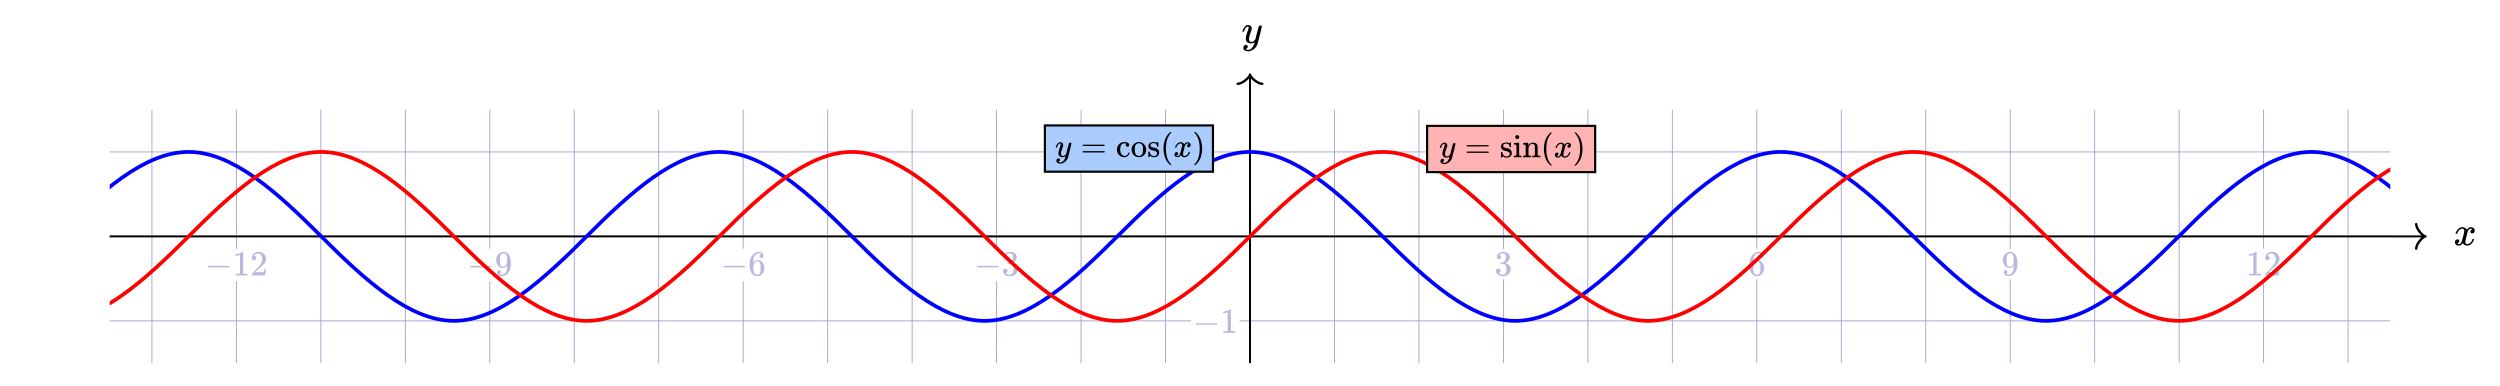
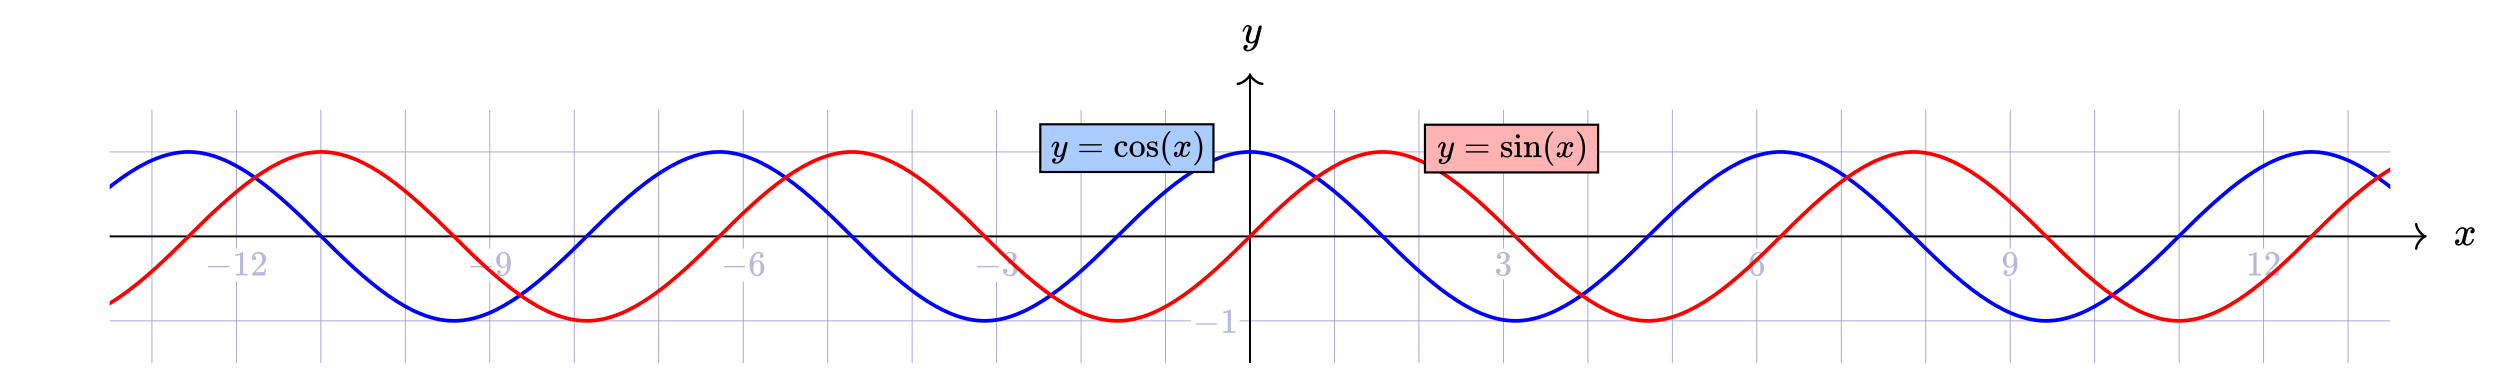
<svg xmlns="http://www.w3.org/2000/svg" xmlns:xlink="http://www.w3.org/1999/xlink" id="svg54" width="1139.5" height="175.5" preserveAspectRatio="none" version="1.1" viewBox="-50 -50 1139.5 175.5">
  <style id="style1" type="text/css">.grid{stroke:#9e9ed1;stroke-width:.4}.axes{stroke:#000;stroke-width:.9}.axes-arrows{stroke-width:1.1;stroke:#000;fill:none;stroke-linecap:round;stroke-linejoin:round}.axes-labels{stroke:none;fill:#000}</style>
  <defs id="defs1">
    <path id="MJMATHI-78" stroke-width="1" d="M52 289q7 42 54 97t116 56q35 0 64-18t43-45q42 63 101 63 37 0 64-22t28-59q0-29-14-47t-27-22-23-4q-19 0-31 11t-12 29q0 46 50 63-11 13-40 13-13 0-19-2-38-16-56-66-60-221-60-258 0-28 16-40t35-12q37 0 73 33t49 81q3 10 6 11t16 2h4q15 0 15-8 0-1-2-11-16-57-62-101T333-11q-70 0-106 63-41-62-94-62h-6q-49 0-70 26T35 71q0 32 19 52t45 20q43 0 43-42 0-20-12-35t-23-20-13-5l-3-1q0-1 6-4t16-7 19-3q36 0 62 45 9 16 23 68t28 108 16 66q5 27 5 39 0 28-15 40t-34 12q-40 0-75-32t-49-82q-2-9-5-10t-16-2H58q-6 6-6 11Z" />
    <path id="MJMATHI-79" stroke-width="1" d="M21 287q0 14 15 48t48 71 74 36q41 0 66-23t26-64q-2-19-3-21 0-3-16-46t-33-97-16-86q0-43 14-60t42-18q23 0 43 11t31 23 27 33q0 1 5 20t14 59 19 74q38 150 42 157 13 27 43 27 13 0 21-7t11-12 2-9q0-13-49-210T391-23q-28-83-97-132t-138-50q-45 0-79 22t-34 66q0 22 7 37t19 22 20 10 17 3q44 0 44-42 0-20-12-35t-23-20-13-5l-3-1q2-5 19-12t34-7h8q17 0 26 2 33 9 61 38t43 62 23 56 8 30l-6-4q-6-4-19-11T270-6q-20-5-39-5-46 0-81 22t-46 71q-1 7-1 31 0 57 35 149t35 117v14q0 3-4 7t-11 4h-4q-23 0-42-19t-30-41-17-42-8-22q-2-2-16-2H27q-6 6-6 9Z" />
    <path id="MJMAIN-2212" stroke-width="1" d="M84 237v13l14 20h581q15-8 15-20t-15-20H98q-14 7-14 20Z" />
    <path id="MJMAIN-31" stroke-width="1" d="m213 578-13-5q-14-5-40-10t-58-7H83v46h19q47 2 87 15t56 24 28 22q2 3 12 3 9 0 17-6V361l1-300q7-7 12-9t24-4 62-2h26V0h-11q-21 3-159 3-136 0-157-3H88v46h64q16 0 25 1t16 3 8 2 6 5 6 4v517Z" />
    <path id="MJMAIN-32" stroke-width="1" d="M109 429q-27 0-43 18t-16 44q0 71 53 123t132 52q91 0 152-56t62-145q0-43-20-82t-48-68-80-74q-36-31-100-92l-59-56 76-1q157 0 167 5 7 2 24 89v3h40v-3q-1-3-13-91T421 3V0H50v31q0 7 6 15t30 35q29 32 50 56 9 10 34 37t34 37 29 33 28 34 23 30 21 32 15 29 13 32 7 30 3 33q0 63-34 109t-97 46q-33 0-58-17t-35-33-10-19q0-1 5-1 18 0 37-14t19-46q0-25-16-42t-45-18Z" />
    <path id="MJMAIN-39" stroke-width="1" d="M352 287q-48-76-120-76-78 0-128 59T44 396q-2 16-2 40v8q0 93 69 162 60 60 132 60h6q4 0 8-1h4q12 0 25-2t37-12 47-32 43-59q43-88 43-226 0-140-60-237-35-56-84-87T208-22q-61 0-100 29T68 93t53 56q22 0 37-14t15-39q0-18-9-31t-16-16-13-5l-4-1q0-2 7-6t26-10 42-5h6q60 0 101 64 39 56 39 194v7Zm-108-39q48 0 77 49t30 133q0 78-8 112-2 10-6 20t-14 26-30 27-47 10q-38 0-65-27-21-22-27-52t-7-105q0-83 5-112t20-47q25-34 72-34Z" />
    <path id="MJMAIN-36" stroke-width="1" d="M42 313q0 163 81 258t180 95q69 0 99-36t30-80q0-25-14-40t-39-15q-23 0-38 14t-15 39q0 44 47 53-22 22-62 25-71 0-117-60-47-66-47-202l1-4q5 6 8 13 41 60 107 60h4q46 0 81-19 24-14 48-40t39-57q21-49 21-107v-18q0-23-5-43-11-59-64-115T253-22q-28 0-54 8t-56 30-51 59-36 97-14 141Zm215 84q-30 0-52-17t-34-45-17-57-6-62q0-83 12-119t38-58q24-18 53-18 51 0 78 38 13 18 18 45t5 105q0 80-5 107t-18 45q-27 36-72 36Z" />
    <path id="MJMAIN-33" stroke-width="1" d="M127 463q-27 0-42 17t-16 44q0 55 48 98t116 43q35 0 44-1 74-12 113-53t40-89q0-52-34-101t-94-71l-3-2q0-1 9-3t29-9 38-21q82-53 82-140 0-79-62-138T238-22q-80 0-138 43T42 130q0 28 18 45t45 18q28 0 46-18t18-45q0-11-3-20t-7-16-11-12-12-8-10-4-8-3l-4-1q51-45 124-45 55 0 83 53 17 33 17 101v20q0 95-64 127-15 6-61 7l-42 1-3 2q-2 3-2 16 0 18 8 18 28 0 58 5 34 5 62 42t28 112v8q0 57-35 79-22 14-47 14-32 0-59-11t-38-23-11-12h3q3-1 8-2t10-5 12-7 10-11 8-15 3-20q0-22-14-39t-45-18Z" />
    <clipPath id="trbl_clip_0_1039.5_115.5_0">
      <path id="path1" d="M0 0h1039.5v115.5H0Z" />
    </clipPath>
  </defs>
  <g id="layer130">
    <g id="grid">
      <path id="path2" d="M19.25 115.5V0" class="grid" />
      <path id="path3" d="M57.75 115.5V78.198m0-14.85V0" class="grid" />
      <path id="path4" d="M96.25 115.5V0" class="grid" />
      <path id="path5" d="M134.75 115.5V0" class="grid" />
      <path id="path6" d="M173.25 115.5V78.2m0-14.852V0" class="grid" />
      <path id="path7" d="M211.75 115.5V0" class="grid" />
      <path id="path8" d="M250.25 115.5V0" class="grid" />
      <path id="path9" d="M288.75 115.5V78.2m0-14.852V0" class="grid" />
      <path id="path10" d="M327.25 115.5V0" class="grid" />
      <path id="path11" d="M365.75 115.5V0" class="grid" />
      <path id="path12" d="M404.25 115.5V78.2m0-14.852V0" class="grid" />
      <path id="path13" d="M442.75 115.5V0" class="grid" />
      <path id="path14" d="M481.25 115.5V0" class="grid" />
      <path id="path15" d="M519.75 115.5V0" class="grid" />
      <path id="path16" d="M558.25 115.5V0" class="grid" />
      <path id="path17" d="M596.75 115.5V0" class="grid" />
      <path id="path18" d="M635.25 115.5V77.324m0-13.976V0" class="grid" />
      <path id="path19" d="M673.75 115.5V0" class="grid" />
      <path id="path20" d="M712.25 115.5V0" class="grid" />
      <path id="path21" d="M750.75 115.5V77.324m0-13.976V0" class="grid" />
      <path id="path22" d="M789.25 115.5V0" class="grid" />
      <path id="path23" d="M827.75 115.5V0" class="grid" />
      <path id="path24" d="M866.25 115.5V77.324m0-13.976V0" class="grid" />
      <path id="path25" d="M904.75 115.5V0" class="grid" />
      <path id="path26" d="M943.25 115.5V0" class="grid" />
      <path id="path27" d="M981.75 115.5V77.33m0-13.982V0" class="grid" />
      <path id="path28" d="M1020.25 115.5V0" class="grid" />
      <path id="path29" d="M0 96.25h492.887m22.064 0H1039.5" class="grid" />
      <path id="path30" d="M0 57.75h1039.5" class="grid" />
      <path id="path31" d="M0 19.25h1039.5" class="grid" />
    </g>
    <g id="axes">
      <path id="path32" d="M0 57.75h1055.496" class="axes" />
      <path id="path33" d="M519.75 115.5V-15.996" class="axes" />
    </g>
    <g id="axes arrows">
      <path id="path34" d="M1051.297 52.152c0 2.239 3.149 5.598 4.199 5.598-1.05 0-4.2 3.36-4.2 5.598" class="axes-arrows" />
      <path id="path35" d="M514.152-11.797c2.239 0 5.598-3.149 5.598-4.199 0 1.05 3.36 4.2 5.598 4.2" class="axes-arrows" />
    </g>
    <g id="axes labels">
      <g id="g35" class="axes-labels" transform="matrix(.01858 0 0 -.01858 1068.292 61.75)">
        <use xlink:href="#MJMATHI-78" id="use35" x="0" y="0" />
      </g>
      <g id="g36" class="axes-labels" transform="matrix(.01857 0 0 -.01857 515.931 -30.392)">
        <use xlink:href="#MJMATHI-79" id="use36" x="0" y="0" />
      </g>
    </g>
    <g id="notch labels" style="stroke:none;fill:#b8b8de">
      <g id="g40" transform="matrix(.01616 0 0 -.01616 43.371 75.554)">
        <use xlink:href="#MJMAIN-2212" id="use37" x="0" y="0" />
        <g id="g39" transform="translate(778)">
          <use xlink:href="#MJMAIN-31" id="use38" />
          <use xlink:href="#MJMAIN-32" id="use39" x="500" y="0" />
        </g>
      </g>
      <g id="g41" transform="matrix(.01616 0 0 -.01616 162.914 75.556)">
        <use xlink:href="#MJMAIN-2212" id="use40" x="0" y="0" />
        <use xlink:href="#MJMAIN-39" id="use41" x="778" y="0" />
      </g>
      <g id="g43" transform="matrix(.01616 0 0 -.01616 278.414 75.556)">
        <use xlink:href="#MJMAIN-2212" id="use42" x="0" y="0" />
        <use xlink:href="#MJMAIN-36" id="use43" x="778" y="0" />
      </g>
      <g id="g45" transform="matrix(.01616 0 0 -.01616 393.914 75.556)">
        <use xlink:href="#MJMAIN-2212" id="use44" x="0" y="0" />
        <use xlink:href="#MJMAIN-33" id="use45" x="778" y="0" />
      </g>
      <g id="g46" transform="matrix(.01615 0 0 -.01615 631.207 75.55)">
        <use xlink:href="#MJMAIN-33" id="use46" x="0" y="0" />
      </g>
      <g id="g47" transform="matrix(.01615 0 0 -.01615 746.707 75.55)">
        <use xlink:href="#MJMAIN-36" id="use47" x="0" y="0" />
      </g>
      <g id="g48" transform="matrix(.01615 0 0 -.01615 862.207 75.55)">
        <use xlink:href="#MJMAIN-39" id="use48" x="0" y="0" />
      </g>
      <g id="g50" transform="matrix(.01616 0 0 -.01616 973.661 75.555)">
        <use xlink:href="#MJMAIN-31" id="use49" />
        <use xlink:href="#MJMAIN-32" id="use50" x="500" y="0" />
      </g>
      <g id="g52" transform="matrix(.01616 0 0 -.01616 493.583 101.711)">
        <use xlink:href="#MJMAIN-2212" id="use51" x="0" y="0" />
        <use xlink:href="#MJMAIN-31" id="use52" x="778" y="0" />
      </g>
    </g>
    <g id="graphs">
      <g id="g53" clip-path="url(#trbl_clip_0_1039.5_115.5_0)">
        <path id="path52" d="M-24.64 57.86c20.148-20.15 40.297-38.537 60.445-38.61 20.148-.073 40.297 18.181 60.445 38.33 20.277 20.276 40.553 38.766 60.83 38.67 20.148-.097 40.297-18.505 60.445-38.653 20.148-20.148 40.297-38.411 60.445-38.347 20.148.064 40.297 18.444 60.445 38.592 20.148 20.148 40.297 38.44 60.445 38.408 20.148-.032 40.297-18.382 60.445-38.53 20.148-20.149 40.297-38.47 60.445-38.47 20.148 0 40.297 18.321 60.445 38.47 20.148 20.148 40.297 38.498 60.445 38.53 20.148.032 40.297-18.26 60.445-38.408 20.148-20.148 40.297-38.528 60.445-38.592 20.148-.064 40.297 18.199 60.445 38.347 20.148 20.148 40.297 38.556 60.445 38.653 20.277.096 40.553-18.394 60.83-38.67 20.148-20.149 40.297-38.403 60.445-38.33 20.148.073 40.297 18.46 60.445 38.61" style="stroke:#00f;stroke-width:1.7;fill:none" />
      </g>
      <g id="g54" clip-path="url(#trbl_clip_0_1039.5_115.5_0)">
        <path id="path53" d="M-24.64 96.25c20.148.057 40.297-18.212 60.445-38.36C55.953 37.742 76.102 19.34 96.25 19.25c20.277-.09 40.553 18.408 60.83 38.684 20.148 20.148 40.297 38.396 60.445 38.316 20.148-.08 40.297-18.474 60.445-38.623 20.148-20.148 40.297-38.425 60.445-38.377 20.148.048 40.297 18.413 60.445 38.561 20.148 20.149 40.297 38.455 60.445 38.439 20.148-.016 40.297-18.352 60.445-38.5 20.148-20.148 40.297-38.484 60.445-38.5 20.148-.016 40.297 18.29 60.445 38.439 20.148 20.148 40.297 38.513 60.445 38.56 20.148.049 40.297-18.228 60.445-38.376 20.148-20.149 40.297-38.542 60.445-38.623 20.148-.08 40.297 18.168 60.445 38.316 20.277 20.276 40.553 38.773 60.83 38.684 20.148-.09 40.297-18.492 60.445-38.64 20.148-20.148 40.297-38.417 60.445-38.36" style="stroke:red;stroke-width:1.7;fill:none" />
      </g>
    </g>
-     <path id="path36" d="M426.26 7.175h76.605v21.082H426.26Z" style="fill:#acf;stroke:#000;stroke-width:.992" />
-     <g id="g44" style="stroke-width:1.069" transform="matrix(.01515 0 0 -.01512 430.86 21.496)">
-       <path id="path37" stroke-width="1.069" d="M21 287q0 14 15 48t48 71q33 37 74 36 41 0 66-23t26-64q-2-19-3-21 0-3-16-46t-33-97q-17-54-16-86 0-43 14-60t42-18q23 0 43 11t31 23q11 12 27 33 0 1 5 20t14 59q9 40 19 74 38 150 42 157 13 27 43 27 13 0 21-7t11-12q3-5 2-9 0-13-49-210T391-23q-28-83-97-132t-138-50q-45 0-79 22t-34 66q0 22 7 37t19 22q12 7 20 10t17 3q44 0 44-42 0-20-12-35t-23-20q-11-5-13-5l-3-1q2-5 19-12t34-7h8q17 0 26 2 33 9 61 38t43 62q15 33 23 56t8 30l-6-4q-6-4-19-11T270-6q-20-5-39-5-46 0-81 22t-46 71q-1 7-1 31 0 57 35 149t35 117v14q0 3-4 7t-11 4h-4q-23 0-42-19t-30-41q-11-22-17-42t-8-22q-2-2-16-2H27q-6 6-6 9z" />
-       <path id="path38" stroke-width="1.069" d="M831 347q0 13 14 20h637q15-8 15-20 0-11-14-19l-318-1H847q-16 5-16 20zm0-194q0 15 16 20h636q14-10 14-20 0-13-15-20H845q-14 7-14 20z" />
-       <g id="g42" style="stroke-width:1.069" transform="translate(1831)">
-         <path id="path39" stroke-width="1.069" d="M370 305h-21q-21 0-36 15t-16 38q0 23 15 38 5 5 5 6t-10 2q-26 4-49 4-49 0-80-32-47-47-47-157 0-82 31-129 41-61 110-61 41 0 66 26t36 62q2 8 5 10t16 2h14q6-6 6-9 0-4-4-16t-16-33q-12-21-29-38T318 2q-31-14-69-13-86 0-150 64T34 214q0 104 65 169t151 65q86 0 120-27t34-64q0-23-17-37z" />
-         <path id="path40" stroke-width="1.069" d="M472 214q0 95 65 164t157 70q90 0 155-68t66-165q0-95-64-160T694-10q-97 0-159 67t-63 157zM694 30q122 0 122 163v57q0 22-1 38t-7 38q-6 22-16 36t-31 28q-21 14-49 20-5 1-16 1-30 0-57-12-43-22-56-61t-13-92v-20q0-96 19-135 32-61 105-61z" />
-         <path id="path41" stroke-width="1.069" d="M1240 316q0 40-27 69t-78 29q-36 0-62-13-30-19-30-52-1-5 0-13t16-24q15-16 43-25 18-5 44-9t44-9q18-5 32-13 17-8 33-20t32-41q16-29 17-62 0-62-38-102t-123-41h-8q-52 0-96 36l-8-7-9-9q-6-6-12-11l-11-10h-12q-3 0-9 6v137q0 21 2 25t10 5h9q12 0 16-4t5-12q1-8 7-27t19-42q35-51 97-51 97 0 97 78 0 29-18 47-20 24-83 36t-83 23q-36 17-57 46t-21 62q0 39 17 66t43 40q26 13 50 18t44 5h11q40 0 70-15l15-8 9 7q10 9 22 17h12q3 0 9-6V310l-6-6h-28q-6 6-6 12z" />
+     <g id="g1" style="stroke-width:.97" transform="matrix(1.03039 0 0 1.03141 -15.052 -.743)">
+       <path id="path36" d="M426.26 7.175h76.605v21.082H426.26Z" style="fill:#acf;stroke:#000;stroke-width:.963" />
+       <g id="g44" style="stroke-width:1.037" transform="matrix(.01515 0 0 -.01512 430.86 21.496)">
+         <path id="path37" stroke-width="1.037" d="M21 287q0 14 15 48t48 71q33 37 74 36 41 0 66-23t26-64q-2-19-3-21 0-3-16-46t-33-97q-17-54-16-86 0-43 14-60t42-18q23 0 43 11t31 23q11 12 27 33 0 1 5 20t14 59q9 40 19 74 38 150 42 157 13 27 43 27 13 0 21-7t11-12q3-5 2-9 0-13-49-210T391-23q-28-83-97-132t-138-50q-45 0-79 22t-34 66q0 22 7 37t19 22q12 7 20 10t17 3q44 0 44-42 0-20-12-35t-23-20q-11-5-13-5l-3-1q2-5 19-12t34-7h8q17 0 26 2 33 9 61 38t43 62q15 33 23 56t8 30l-6-4q-6-4-19-11T270-6q-20-5-39-5-46 0-81 22t-46 71q-1 7-1 31 0 57 35 149t35 117v14q0 3-4 7t-11 4h-4q-23 0-42-19t-30-41q-11-22-17-42t-8-22q-2-2-16-2H27q-6 6-6 9z" />
+         <path id="path38" stroke-width="1.037" d="M831 347q0 13 14 20h637q15-8 15-20 0-11-14-19l-318-1H847q-16 5-16 20zm0-194q0 15 16 20h636q14-10 14-20 0-13-15-20H845q-14 7-14 20z" />
+         <g id="g42" style="stroke-width:1.037" transform="translate(1831)">
+           <path id="path39" stroke-width="1.037" d="M370 305h-21q-21 0-36 15t-16 38q0 23 15 38 5 5 5 6t-10 2q-26 4-49 4-49 0-80-32-47-47-47-157 0-82 31-129 41-61 110-61 41 0 66 26t36 62q2 8 5 10t16 2h14q6-6 6-9 0-4-4-16t-16-33q-12-21-29-38T318 2q-31-14-69-13-86 0-150 64T34 214q0 104 65 169t151 65q86 0 120-27t34-64q0-23-17-37z" />
+           <path id="path40" stroke-width="1.037" d="M472 214q0 95 65 164t157 70q90 0 155-68t66-165q0-95-64-160T694-10q-97 0-159 67t-63 157zM694 30q122 0 122 163v57q0 22-1 38t-7 38q-6 22-16 36t-31 28q-21 14-49 20-5 1-16 1-30 0-57-12-43-22-56-61t-13-92v-20q0-96 19-135 32-61 105-61z" />
+           <path id="path41" stroke-width="1.037" d="M1240 316q0 40-27 69t-78 29q-36 0-62-13-30-19-30-52-1-5 0-13t16-24q15-16 43-25 18-5 44-9t44-9q18-5 32-13 17-8 33-20t32-41q16-29 17-62 0-62-38-102t-123-41h-8q-52 0-96 36l-8-7-9-9q-6-6-12-11l-11-10h-12q-3 0-9 6v137q0 21 2 25t10 5h9q12 0 16-4t5-12q1-8 7-27t19-42q35-51 97-51 97 0 97 78 0 29-18 47-20 24-83 36t-83 23q-36 17-57 46t-21 62q0 39 17 66t43 40q26 13 50 18t44 5h11q40 0 70-15l15-8 9 7q10 9 22 17h12q3 0 9-6V310l-6-6h-28q-6 6-6 12z" />
+         </g>
+         <path id="path42" stroke-width="1.037" d="M3265 250q0 69 10 131t23 107q13 45 37 88t38 67q14 24 42 52t33 34q5 6 25 21h17q14 0 14-9 0-3-17-21t-41-53q-24-35-49-86t-42-138q-17-87-17-193t17-192q17-86 41-139t49-86q25-33 42-53t17-21q0-9-15-9h-16l-28 24q-94 85-137 212t-43 264z" />
+         <path id="path43" stroke-width="1.037" d="M3612 289q7 42 54 97t116 56q35 0 64-18t43-45q42 63 101 63 37 0 64-22t28-59q0-29-14-47t-27-22q-13-4-23-4-19 0-31 11t-12 29q0 46 50 63-11 13-40 13-13 0-19-2-38-16-56-66-60-221-60-258 0-28 16-40t35-12q37 0 73 33t49 81q3 10 6 11t16 2h4q15 0 15-8 0-1-2-11-16-57-62-101t-107-44q-70 0-106 63-41-62-94-62h-6q-49 0-70 26t-22 55q0 32 19 52t45 20q43 0 43-42 0-20-12-35t-23-20q-11-5-13-5l-3-1q0-1 6-4t16-7q10-4 19-3 36 0 62 45 9 16 23 68t28 108q14 56 16 66 5 27 5 39 0 28-15 40t-34 12q-40 0-75-32t-49-82q-2-9-5-10t-16-2h-14q-6 6-6 11z" />
+         <path id="path44" stroke-width="1.037" d="m4193 749 4 1h22l28-24q94-85 137-212t43-264q0-68-10-131t-23-107q-13-44-37-88t-38-67q-14-23-41-51t-32-33q-5-5-23-19l-4-4h-23q-3 0-5 3t-3 9q1 1 11 13 155 161 155 475t-155 475q-10 12-11 13 0 8 5 11z" />
      </g>
-       <path id="path42" stroke-width="1.069" d="M3265 250q0 69 10 131t23 107q13 45 37 88t38 67q14 24 42 52t33 34q5 6 25 21h17q14 0 14-9 0-3-17-21t-41-53q-24-35-49-86t-42-138q-17-87-17-193t17-192q17-86 41-139t49-86q25-33 42-53t17-21q0-9-15-9h-16l-28 24q-94 85-137 212t-43 264z" />
-       <path id="path43" stroke-width="1.069" d="M3612 289q7 42 54 97t116 56q35 0 64-18t43-45q42 63 101 63 37 0 64-22t28-59q0-29-14-47t-27-22q-13-4-23-4-19 0-31 11t-12 29q0 46 50 63-11 13-40 13-13 0-19-2-38-16-56-66-60-221-60-258 0-28 16-40t35-12q37 0 73 33t49 81q3 10 6 11t16 2h4q15 0 15-8 0-1-2-11-16-57-62-101t-107-44q-70 0-106 63-41-62-94-62h-6q-49 0-70 26t-22 55q0 32 19 52t45 20q43 0 43-42 0-20-12-35t-23-20q-11-5-13-5l-3-1q0-1 6-4t16-7q10-4 19-3 36 0 62 45 9 16 23 68t28 108q14 56 16 66 5 27 5 39 0 28-15 40t-34 12q-40 0-75-32t-49-82q-2-9-5-10t-16-2h-14q-6 6-6 11z" />
-       <path id="path44" stroke-width="1.069" d="m4193 749 4 1h22l28-24q94-85 137-212t43-264q0-68-10-131t-23-107q-13-44-37-88t-38-67q-14-23-41-51t-32-33q-5-5-23-19l-4-4h-23q-3 0-5 3t-3 9q1 1 11 13 155 161 155 475t-155 475q-10 12-11 13 0 8 5 11z" />
    </g>
-     <path id="path49" d="M600.471 7.372h76.605v21.082H600.47Z" style="fill:#ffb3b3;fill-opacity:1;stroke:#000;stroke-width:.992" />
-     <g id="g169" style="stroke-width:1.069" transform="matrix(.01515 0 0 -.01512 605.904 21.694)">
-       <path id="path50" stroke-width="1.069" d="M21 287q0 14 15 48t48 71q33 37 74 36 41 0 66-23t26-64q-2-19-3-21 0-3-16-46t-33-97q-17-54-16-86 0-43 14-60t42-18q23 0 43 11t31 23q11 12 27 33 0 1 5 20t14 59q9 40 19 74 38 150 42 157 13 27 43 27 13 0 21-7t11-12q3-5 2-9 0-13-49-210T391-23q-28-83-97-132t-138-50q-45 0-79 22t-34 66q0 22 7 37t19 22q12 7 20 10t17 3q44 0 44-42 0-20-12-35t-23-20q-11-5-13-5l-3-1q2-5 19-12t34-7h8q17 0 26 2 33 9 61 38t43 62q15 33 23 56t8 30l-6-4q-6-4-19-11T270-6q-20-5-39-5-46 0-81 22t-46 71q-1 7-1 31 0 57 35 149t35 117v14q0 3-4 7t-11 4h-4q-23 0-42-19t-30-41q-11-22-17-42t-8-22q-2-2-16-2H27q-6 6-6 9z" />
-       <path id="path51" stroke-width="1.069" d="M831 347q0 13 14 20h637q15-8 15-20 0-11-14-19l-318-1H847q-16 5-16 20zm0-194q0 15 16 20h636q14-10 14-20 0-13-15-20H845q-14 7-14 20z" />
-       <g id="g167" style="stroke-width:1.069" transform="translate(1831)">
-         <path id="path54" stroke-width="1.069" d="M295 316q0 40-27 69t-78 29q-36 0-62-13-30-19-30-52-1-5 0-13t16-24q15-16 43-25 18-5 44-9t44-9q18-5 32-13 17-8 33-20t32-41q16-29 17-62 0-62-38-102T198-10h-8q-52 0-96 36l-8-7-9-9Q71 4 65-1L54-11H42q-3 0-9 6v137q0 21 2 25t10 5h9q12 0 16-4t5-12q1-8 7-27t19-42q35-51 97-51 97 0 97 78 0 29-18 47-20 24-83 36t-83 23q-36 17-57 46t-21 62q0 39 17 66t43 40q26 13 50 18t44 5h11q40 0 70-15l15-8 9 7q10 9 22 17h12q3 0 9-6V310l-6-6h-28q-6 6-6 12z" />
-         <path id="path73" stroke-width="1.069" d="M463 609q0 28 18 44t44 16q23-2 40-17t17-43q0-30-17-45t-42-15q-25 0-42 15t-18 45zM641 0q-15 3-104 3h-37q-26 0-50-2l-22-1h-8v46h16q28 0 49 3 9 4 11 11t2 42v191q0 52-2 66t-14 19q-14 7-47 7h-11v23q0 23 2 23l10 1q10 1 28 2l36 2q17 1 36 2t29 3q10 2 11 1h3V62q5-10 12-12t35-4h23V0Z" />
-         <path id="path166" stroke-width="1.069" d="M714 46h14q39 0 47 14v62q0 17 1 39t0 42v66q0 35-1 59v23q-3 19-14 25t-45 9h-18v23q0 23 2 23l10 1q10 1 28 2t37 2q17 1 36 2t29 3q10 2 11 1h3v-40q0-38 1-38t5 5l12 15q8 10 19 18t29 19q18 11 38 16t51 5q114-4 127-113 1-7 1-139v-86q0-38 2-45t11-10q21-3 49-3h16V0h-8l-24 1q-23 1-50 1t-38 1Q992 3 983 0h-8v46h16q61 0 61 16 1 2 1 138-1 135-2 143-6 28-20 42t-24 17q-10 3-26 2-45 0-79-34-27-27-34-55t-8-83V108q0-30 1-40t3-13q2-3 9-6 21-3 49-3h16V0h-8l-23 1q-24 1-51 1t-38 1Q715 3 706 0h-8v46z" />
+     <g id="g2" style="stroke-width:.97" transform="matrix(1.03039 0 0 1.03141 -19.225 -.75)">
+       <path id="path49" d="M600.471 7.372h76.605v21.082H600.47Z" style="fill:#ffb3b3;fill-opacity:1;stroke:#000;stroke-width:.963" />
+       <g id="g169" style="stroke-width:1.037" transform="matrix(.01515 0 0 -.01512 605.904 21.694)">
+         <path id="path50" stroke-width="1.037" d="M21 287q0 14 15 48t48 71q33 37 74 36 41 0 66-23t26-64q-2-19-3-21 0-3-16-46t-33-97q-17-54-16-86 0-43 14-60t42-18q23 0 43 11t31 23q11 12 27 33 0 1 5 20t14 59q9 40 19 74 38 150 42 157 13 27 43 27 13 0 21-7t11-12q3-5 2-9 0-13-49-210T391-23q-28-83-97-132t-138-50q-45 0-79 22t-34 66q0 22 7 37t19 22q12 7 20 10t17 3q44 0 44-42 0-20-12-35t-23-20q-11-5-13-5l-3-1q2-5 19-12t34-7h8q17 0 26 2 33 9 61 38t43 62q15 33 23 56t8 30l-6-4q-6-4-19-11T270-6q-20-5-39-5-46 0-81 22t-46 71q-1 7-1 31 0 57 35 149t35 117v14q0 3-4 7t-11 4h-4q-23 0-42-19t-30-41q-11-22-17-42t-8-22q-2-2-16-2H27q-6 6-6 9z" />
+         <path id="path51" stroke-width="1.037" d="M831 347q0 13 14 20h637q15-8 15-20 0-11-14-19l-318-1H847q-16 5-16 20zm0-194q0 15 16 20h636q14-10 14-20 0-13-15-20H845q-14 7-14 20z" />
+         <g id="g167" style="stroke-width:1.037" transform="translate(1831)">
+           <path id="path54" stroke-width="1.037" d="M295 316q0 40-27 69t-78 29q-36 0-62-13-30-19-30-52-1-5 0-13t16-24q15-16 43-25 18-5 44-9t44-9q18-5 32-13 17-8 33-20t32-41q16-29 17-62 0-62-38-102T198-10h-8q-52 0-96 36l-8-7-9-9Q71 4 65-1L54-11H42q-3 0-9 6v137q0 21 2 25t10 5h9q12 0 16-4t5-12q1-8 7-27t19-42q35-51 97-51 97 0 97 78 0 29-18 47-20 24-83 36t-83 23q-36 17-57 46t-21 62q0 39 17 66t43 40q26 13 50 18t44 5h11q40 0 70-15l15-8 9 7q10 9 22 17h12q3 0 9-6V310l-6-6h-28q-6 6-6 12z" />
+           <path id="path73" stroke-width="1.037" d="M463 609q0 28 18 44t44 16q23-2 40-17t17-43q0-30-17-45t-42-15q-25 0-42 15t-18 45zM641 0q-15 3-104 3h-37q-26 0-50-2l-22-1h-8v46h16q28 0 49 3 9 4 11 11t2 42v191q0 52-2 66t-14 19q-14 7-47 7h-11v23q0 23 2 23l10 1q10 1 28 2l36 2q17 1 36 2t29 3q10 2 11 1h3V62q5-10 12-12t35-4h23V0Z" />
+           <path id="path166" stroke-width="1.037" d="M714 46h14q39 0 47 14v62q0 17 1 39t0 42v66q0 35-1 59v23q-3 19-14 25t-45 9h-18v23q0 23 2 23l10 1q10 1 28 2t37 2q17 1 36 2t29 3q10 2 11 1h3v-40q0-38 1-38t5 5l12 15q8 10 19 18t29 19q18 11 38 16t51 5q114-4 127-113 1-7 1-139v-86q0-38 2-45t11-10q21-3 49-3h16V0h-8l-24 1q-23 1-50 1t-38 1Q992 3 983 0h-8v46h16q61 0 61 16 1 2 1 138-1 135-2 143-6 28-20 42t-24 17q-10 3-26 2-45 0-79-34-27-27-34-55t-8-83V108q0-30 1-40t3-13q2-3 9-6 21-3 49-3h16V0h-8l-23 1q-24 1-51 1t-38 1Q715 3 706 0h-8v46z" />
+         </g>
+         <path id="path167" stroke-width="1.037" d="M3155 250q0 69 10 131t23 107q13 45 37 88t38 67q14 24 42 52t33 34q5 6 25 21h17q14 0 14-9 0-3-17-21t-41-53q-24-35-49-86t-42-138q-17-87-17-193t17-192q17-86 41-139t49-86q25-33 42-53t17-21q0-9-15-9h-16l-28 24q-94 85-137 212t-43 264z" />
+         <path id="path168" stroke-width="1.037" d="M3502 289q7 42 54 97t116 56q35 0 64-18t43-45q42 63 101 63 37 0 64-22t28-59q0-29-14-47t-27-22q-13-4-23-4-19 0-31 11t-12 29q0 46 50 63-11 13-40 13-13 0-19-2-38-16-56-66-60-221-60-258 0-28 16-40t35-12q37 0 73 33t49 81q3 10 6 11t16 2h4q15 0 15-8 0-1-2-11-16-57-62-101t-107-44q-70 0-106 63-41-62-94-62h-6q-49 0-70 26t-22 55q0 32 19 52t45 20q43 0 43-42 0-20-12-35t-23-20q-11-5-13-5l-3-1q0-1 6-4t16-7q10-4 19-3 36 0 62 45 9 16 23 68t28 108q14 56 16 66 5 27 5 39 0 28-15 40t-34 12q-40 0-75-32t-49-82q-2-9-5-10t-16-2h-14q-6 6-6 11z" />
+         <path id="path169" stroke-width="1.037" d="m4083 749 4 1h22l28-24q94-85 137-212t43-264q0-68-10-131t-23-107q-13-44-37-88t-38-67q-14-23-41-51t-32-33q-5-5-23-19l-4-4h-23q-3 0-5 3t-3 9q1 1 11 13 155 161 155 475t-155 475q-10 12-11 13 0 8 5 11z" />
      </g>
-       <path id="path167" stroke-width="1.069" d="M3155 250q0 69 10 131t23 107q13 45 37 88t38 67q14 24 42 52t33 34q5 6 25 21h17q14 0 14-9 0-3-17-21t-41-53q-24-35-49-86t-42-138q-17-87-17-193t17-192q17-86 41-139t49-86q25-33 42-53t17-21q0-9-15-9h-16l-28 24q-94 85-137 212t-43 264z" />
-       <path id="path168" stroke-width="1.069" d="M3502 289q7 42 54 97t116 56q35 0 64-18t43-45q42 63 101 63 37 0 64-22t28-59q0-29-14-47t-27-22q-13-4-23-4-19 0-31 11t-12 29q0 46 50 63-11 13-40 13-13 0-19-2-38-16-56-66-60-221-60-258 0-28 16-40t35-12q37 0 73 33t49 81q3 10 6 11t16 2h4q15 0 15-8 0-1-2-11-16-57-62-101t-107-44q-70 0-106 63-41-62-94-62h-6q-49 0-70 26t-22 55q0 32 19 52t45 20q43 0 43-42 0-20-12-35t-23-20q-11-5-13-5l-3-1q0-1 6-4t16-7q10-4 19-3 36 0 62 45 9 16 23 68t28 108q14 56 16 66 5 27 5 39 0 28-15 40t-34 12q-40 0-75-32t-49-82q-2-9-5-10t-16-2h-14q-6 6-6 11z" />
-       <path id="path169" stroke-width="1.069" d="m4083 749 4 1h22l28-24q94-85 137-212t43-264q0-68-10-131t-23-107q-13-44-37-88t-38-67q-14-23-41-51t-32-33q-5-5-23-19l-4-4h-23q-3 0-5 3t-3 9q1 1 11 13 155 161 155 475t-155 475q-10 12-11 13 0 8 5 11z" />
    </g>
  </g>
</svg>
